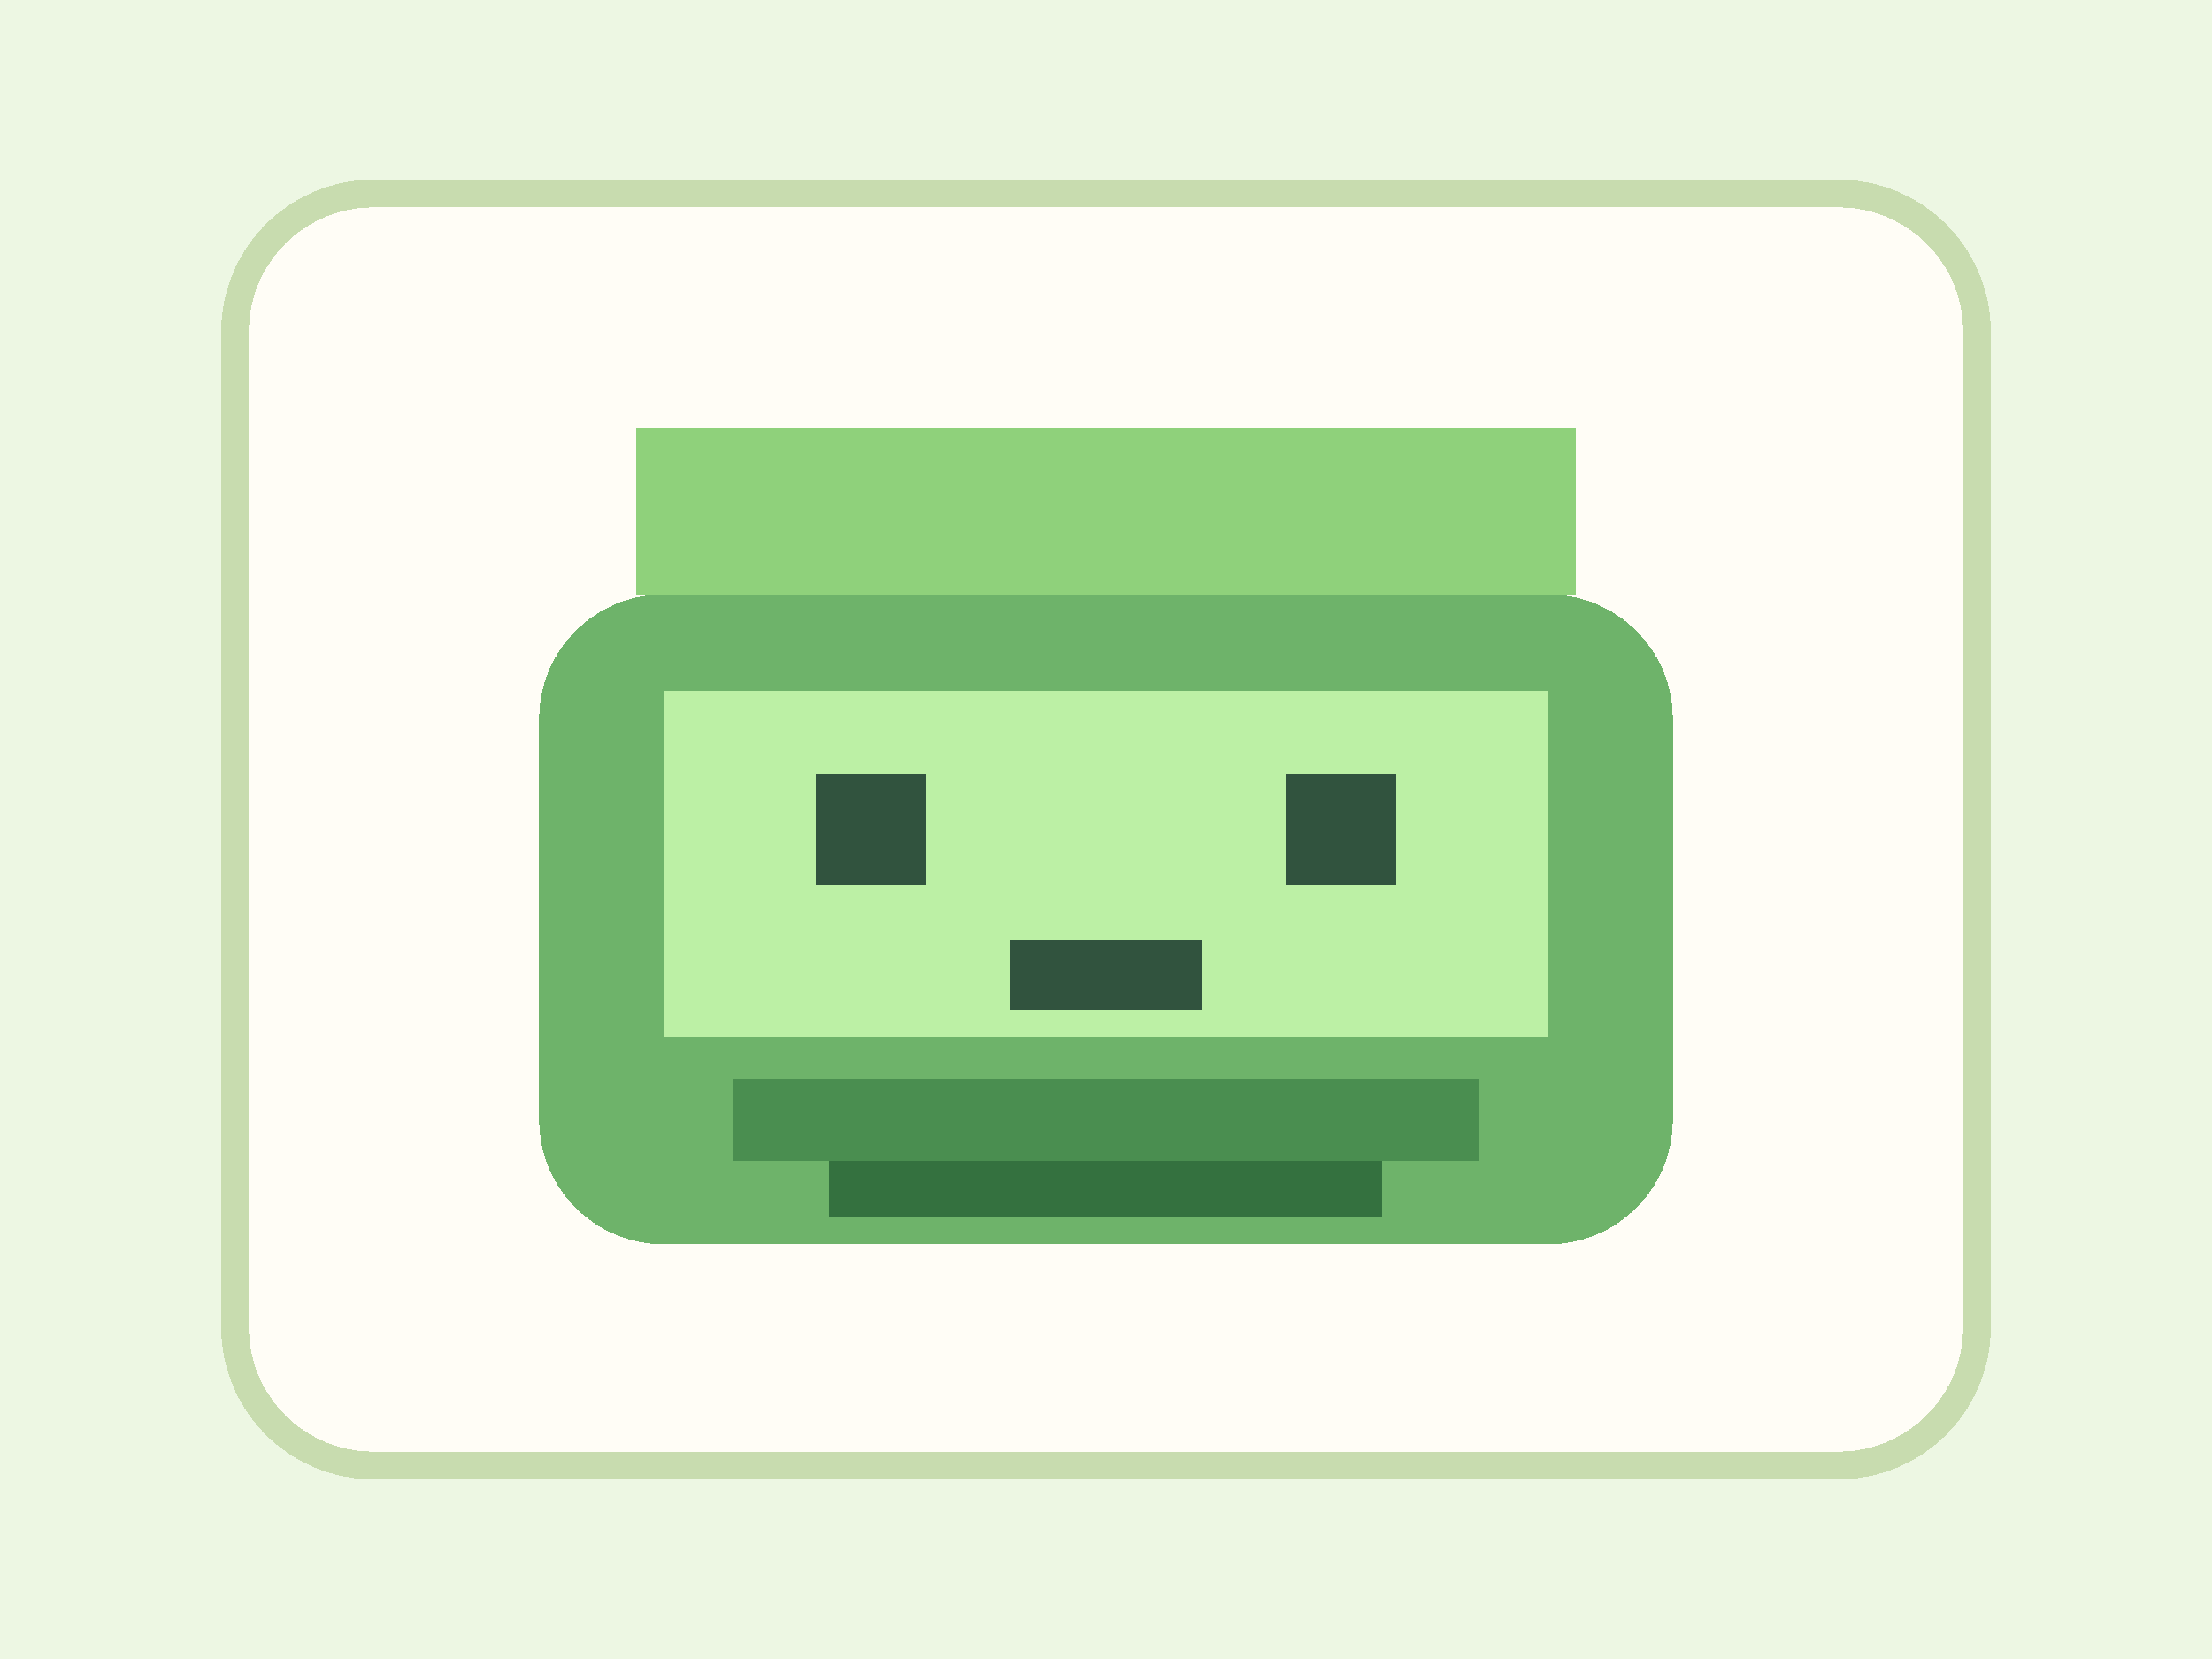
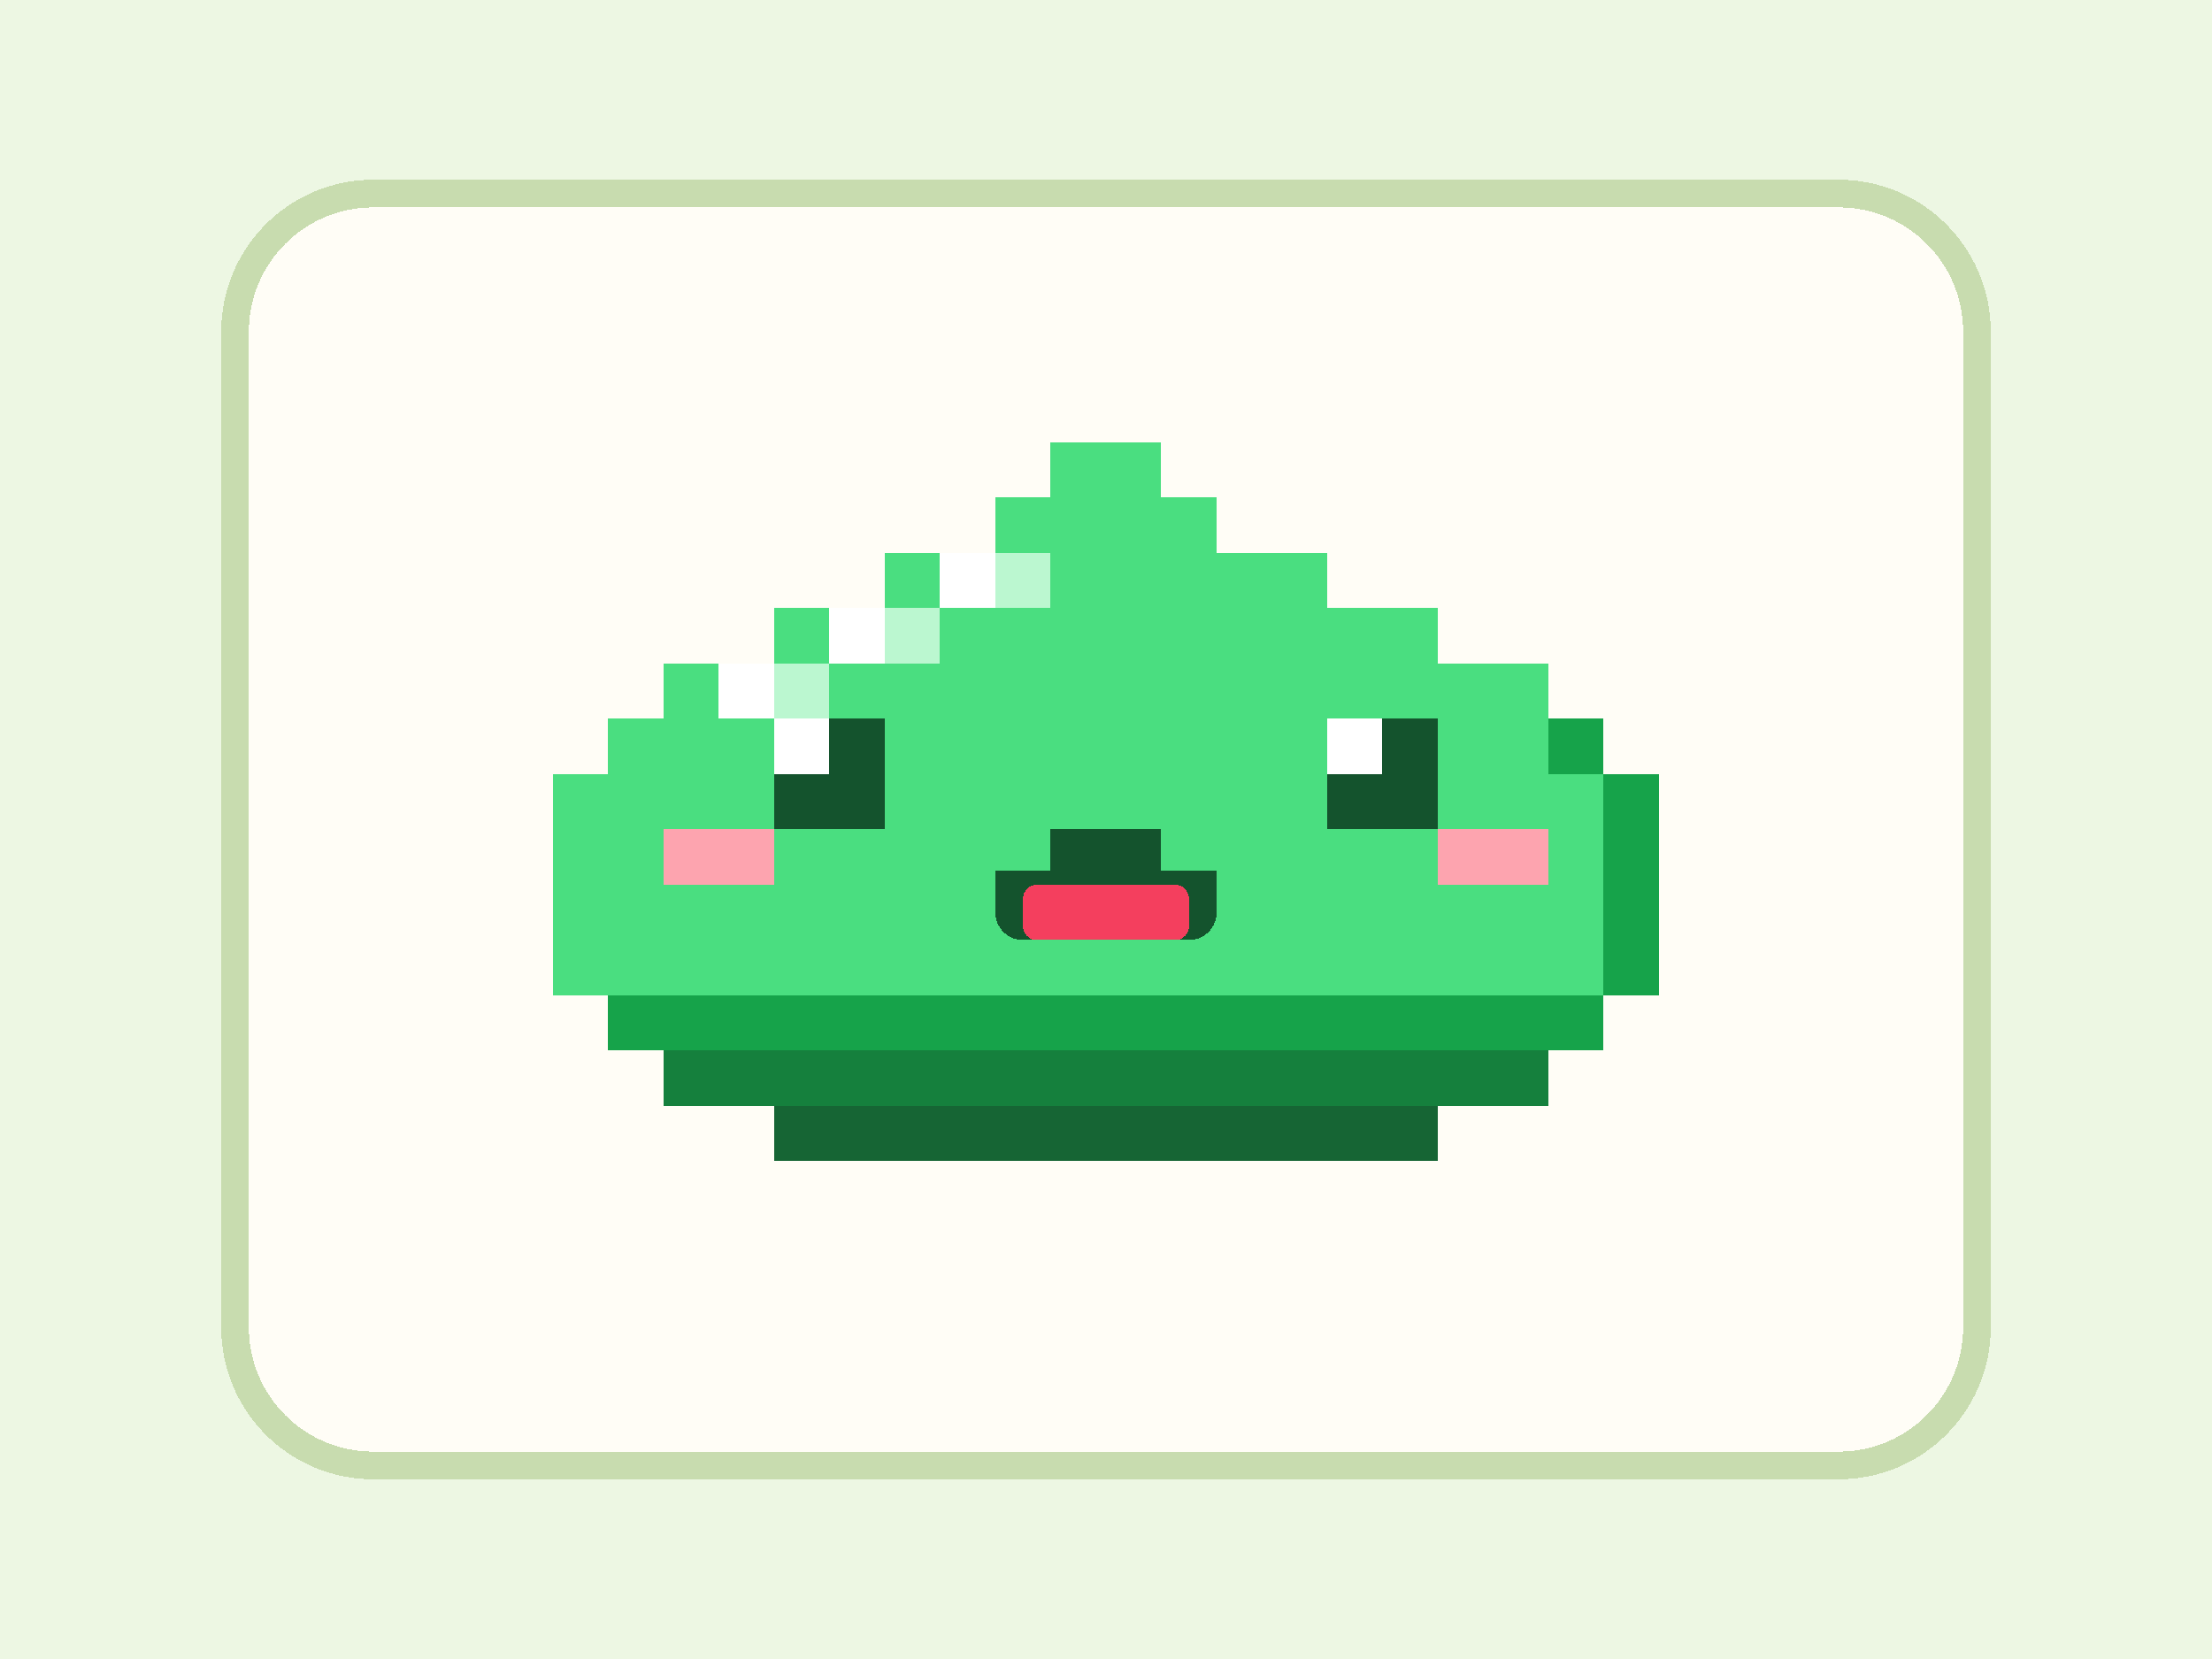
<svg xmlns="http://www.w3.org/2000/svg" viewBox="0 0 320 240" shape-rendering="crispEdges">
  <rect width="320" height="240" fill="#edf7e3" />
  <rect x="34" y="28" width="252" height="184" rx="20" fill="#fffdf6" stroke="#c8dcaf" stroke-width="4" />
-   <rect x="92" y="62" width="136" height="24" fill="#8fd17b" />
-   <rect x="78" y="86" width="164" height="94" rx="18" fill="#6eb36a" />
-   <rect x="96" y="100" width="128" height="50" fill="#bcf0a5" />
-   <rect x="118" y="112" width="16" height="16" fill="#31533e" />
-   <rect x="186" y="112" width="16" height="16" fill="#31533e" />
-   <rect x="146" y="136" width="28" height="10" fill="#31533e" />
-   <rect x="106" y="156" width="108" height="12" fill="#4a8e50" />
-   <rect x="120" y="168" width="80" height="8" fill="#34713f" />
+   <rect x="80" y="112" width="160" height="32" fill="#4ade80" />
+   <rect x="88" y="104" width="144" height="8" fill="#4ade80" />
+   <rect x="96" y="96" width="128" height="8" fill="#4ade80" />
+   <rect x="112" y="88" width="96" height="8" fill="#4ade80" />
+   <rect x="128" y="80" width="64" height="8" fill="#4ade80" />
+   <rect x="144" y="72" width="32" height="8" fill="#4ade80" />
+   <rect x="152" y="64" width="16" height="8" fill="#4ade80" />
+   <rect x="136" y="80" width="8" height="8" fill="#ffffff" />
+   <rect x="144" y="80" width="8" height="8" fill="#bbf7d0" />
+   <rect x="120" y="88" width="8" height="8" fill="#ffffff" />
+   <rect x="128" y="88" width="8" height="8" fill="#bbf7d0" />
+   <rect x="104" y="96" width="8" height="8" fill="#ffffff" />
+   <rect x="112" y="96" width="8" height="8" fill="#bbf7d0" />
+   <rect x="88" y="144" width="144" height="8" fill="#16a34a" />
+   <rect x="96" y="152" width="128" height="8" fill="#15803d" />
+   <rect x="112" y="160" width="96" height="8" fill="#166534" />
+   <rect x="224" y="104" width="8" height="8" fill="#16a34a" />
+   <rect x="232" y="112" width="8" height="32" fill="#16a34a" />
+   <rect x="112" y="104" width="16" height="16" fill="#14532d" />
+   <rect x="112" y="104" width="8" height="8" fill="#ffffff" />
+   <rect x="192" y="104" width="16" height="16" fill="#14532d" />
+   <rect x="192" y="104" width="8" height="8" fill="#ffffff" />
+   <rect x="96" y="120" width="16" height="8" fill="#fda4af" />
+   <rect x="208" y="120" width="16" height="8" fill="#fda4af" />
+   <rect x="144" y="120" width="32" height="16" fill="#14532d" rx="4" />
+   <rect x="148" y="128" width="24" height="8" fill="#f43f5e" rx="2" />
+   <rect x="144" y="120" width="8" height="6" fill="#4ade80" />
+   <rect x="168" y="120" width="8" height="6" fill="#4ade80" />
</svg>
